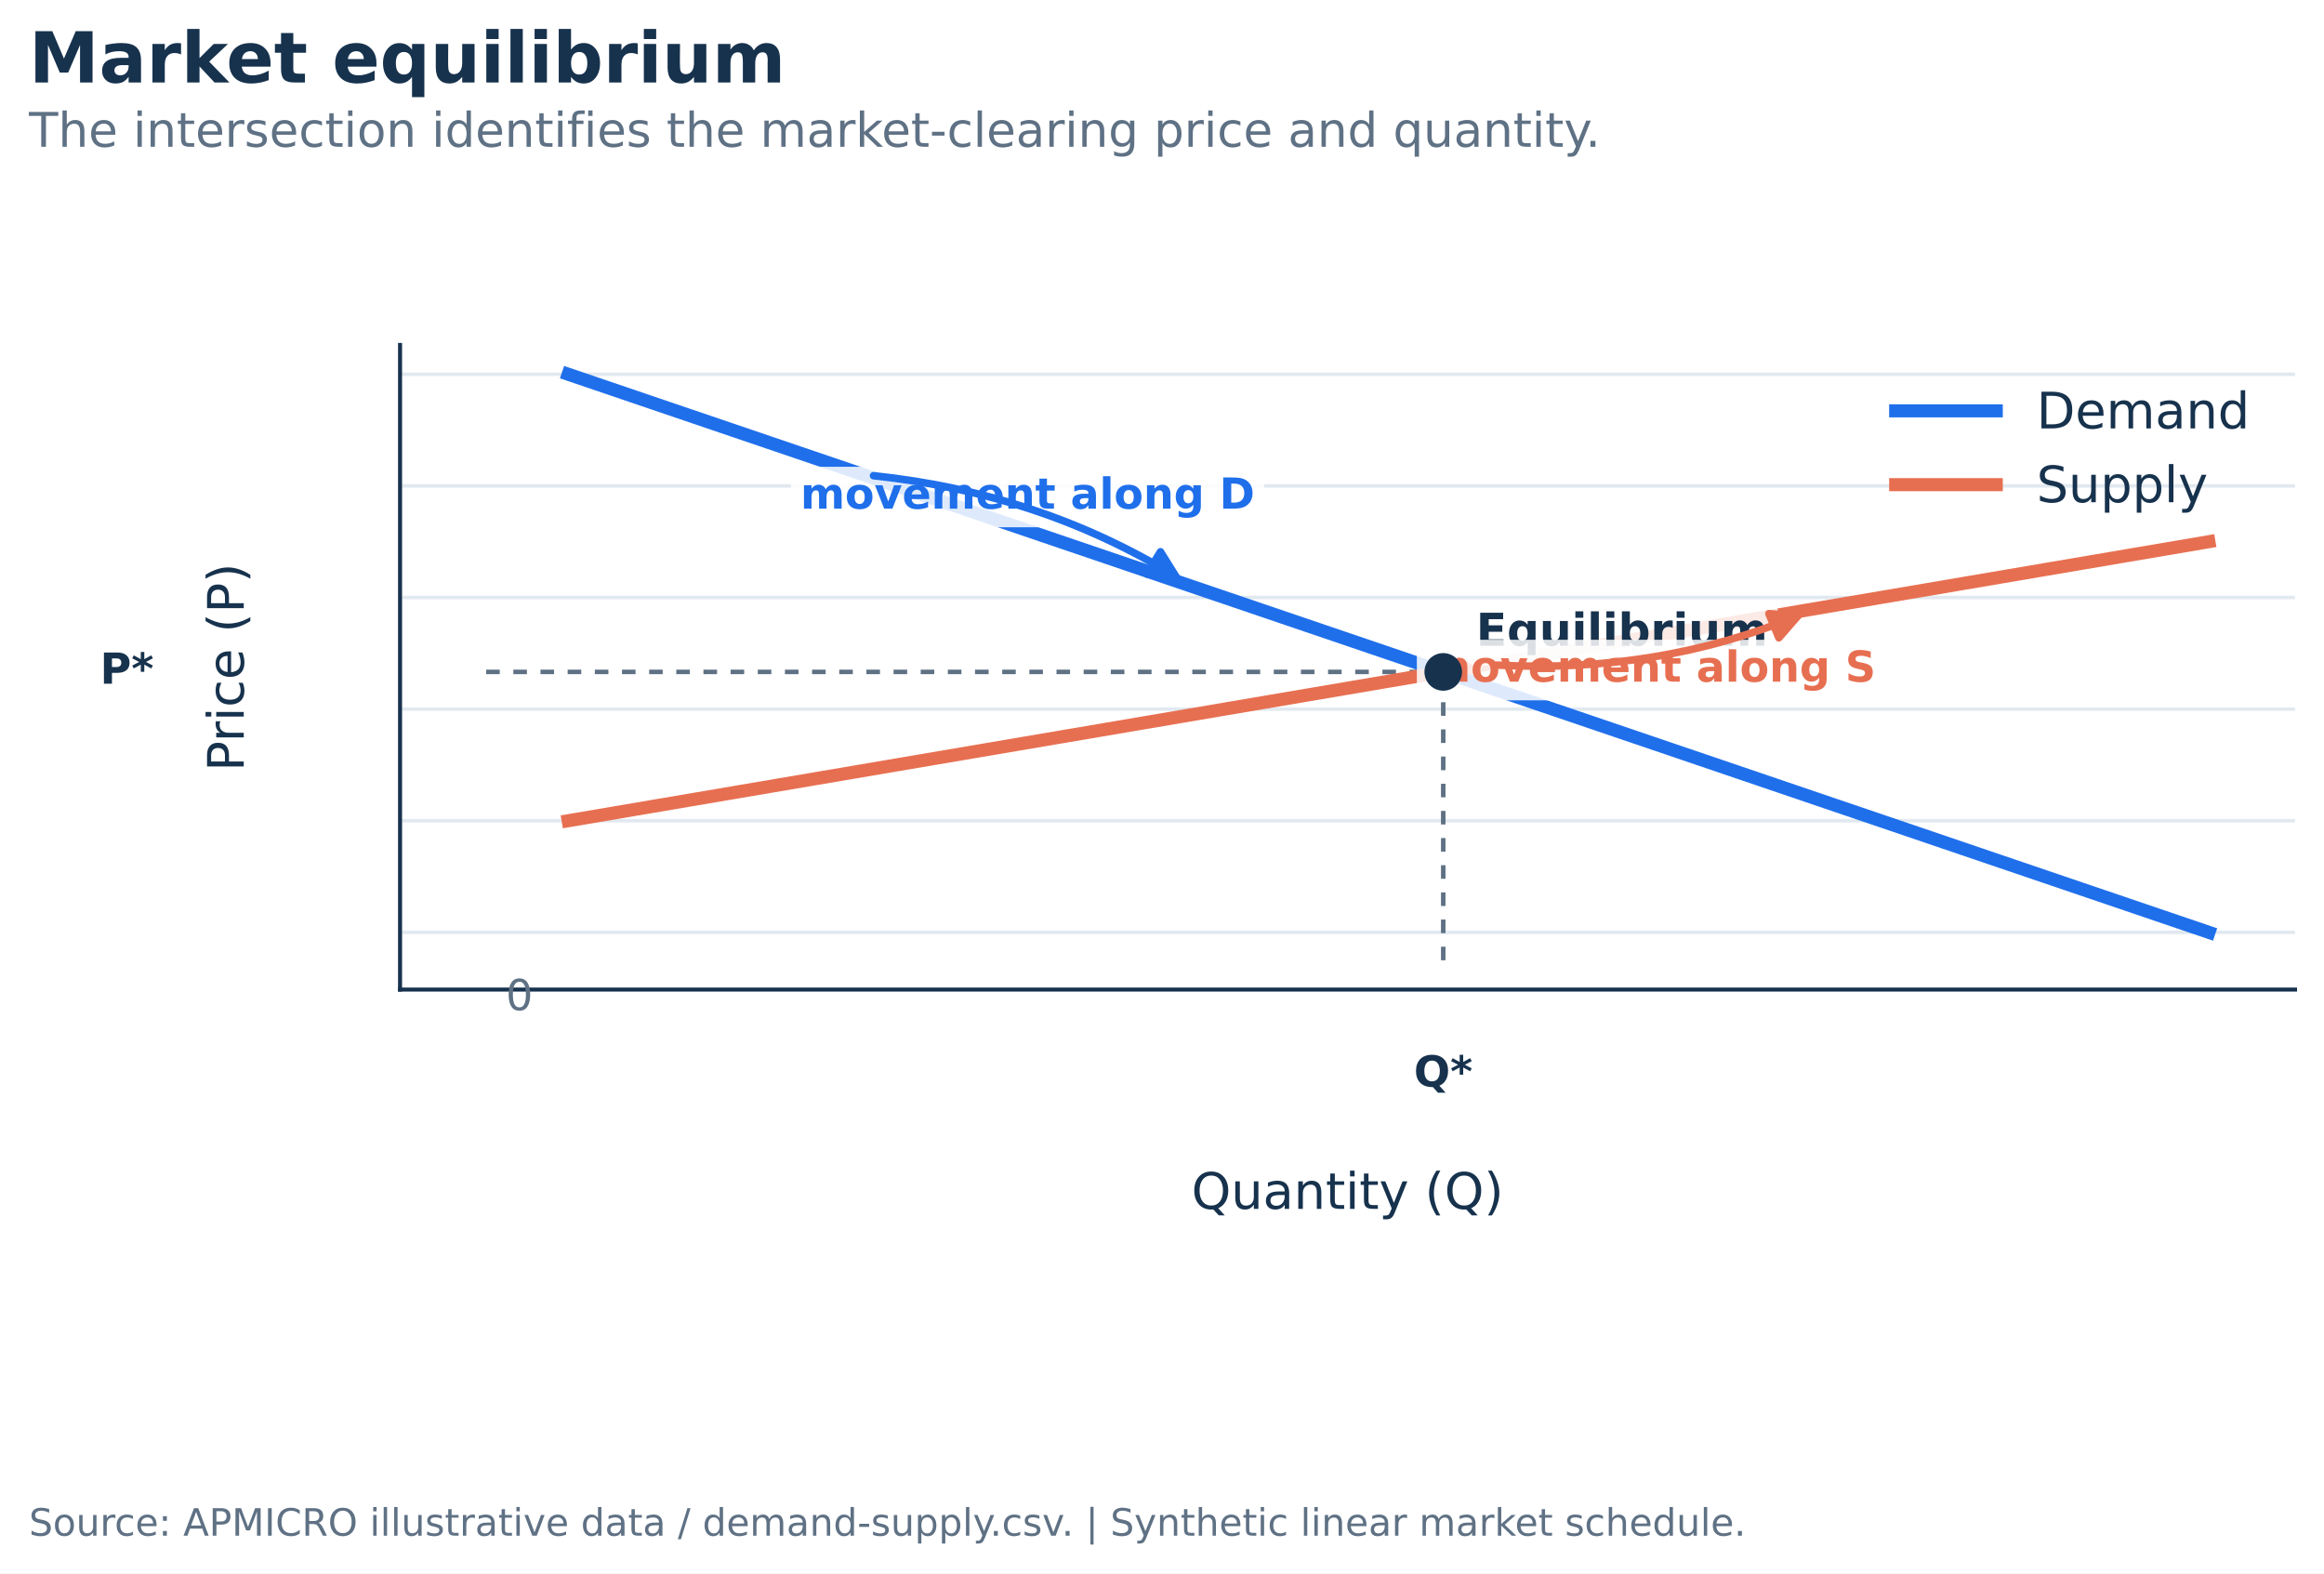
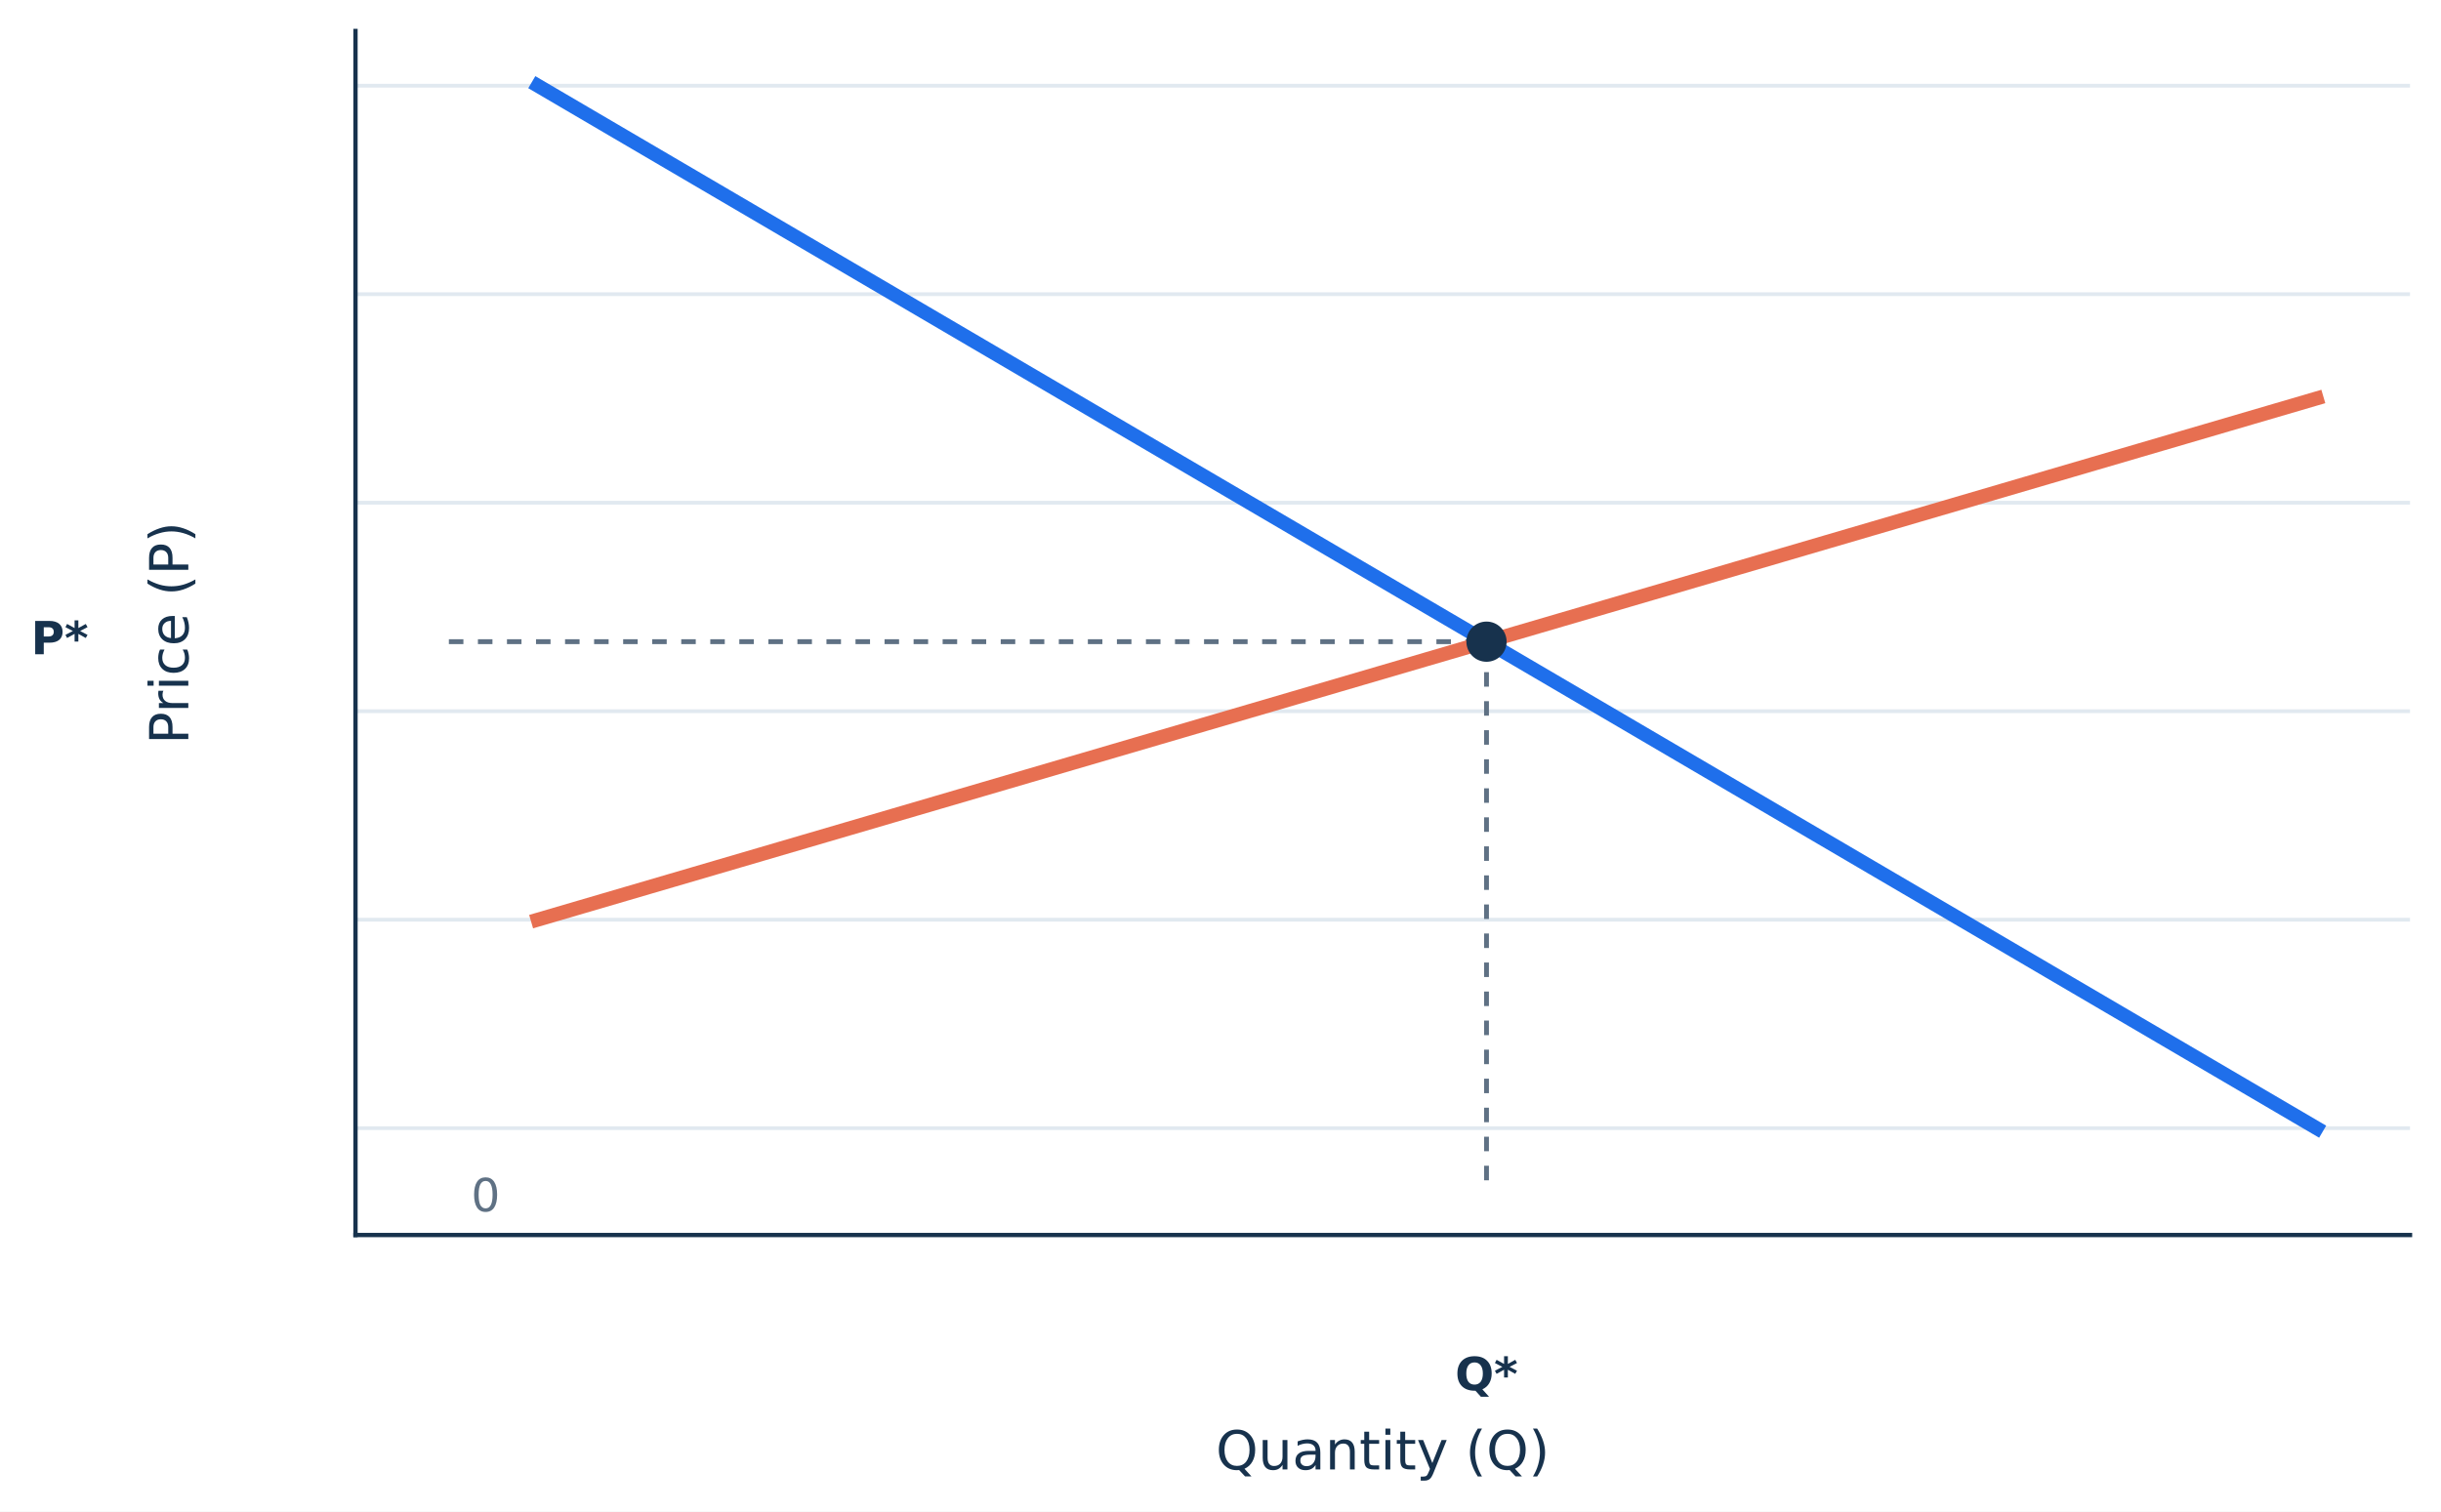
- <svg xmlns="http://www.w3.org/2000/svg" xmlns:xlink="http://www.w3.org/1999/xlink" width="462.096pt" height="312.84pt" viewBox="0 0 462.096 312.84" version="1.1">
+ <svg xmlns="http://www.w3.org/2000/svg" xmlns:xlink="http://www.w3.org/1999/xlink" width="453.829pt" height="281.118pt" viewBox="0 0 453.829 281.118" version="1.1">
  <defs>
    <style type="text/css">*{stroke-linejoin: round; stroke-linecap: butt}</style>
  </defs>
  <g id="figure_1">
    <g id="patch_1">
-       <path d="M 0 312.84 L 462.096 312.84 L 462.096 0 L 0 0 z " style="fill: #ffffff" />
+       <path d="M 0 281.118  L 453.829 281.118  L 453.829 0  L 0 0  z " style="fill: #ffffff" />
    </g>
    <g id="axes_1">
      <g id="patch_2">
-         <path d="M 79.544 196.74 L 456.336 196.74 L 456.336 68.58 L 79.544 68.58 z " style="fill: #ffffff" />
+         <path d="M 66.092 229.68  L 448.069 229.68  L 448.069 5.76  L 66.092 5.76  z " style="fill: #ffffff" />
      </g>
      <g id="matplotlib.axis_1">
        <g id="xtick_1">
          <g id="line2d_1" />
        </g>
        <g id="xtick_2">
          <g id="line2d_2" />
        </g>
        <g id="xtick_3">
          <g id="line2d_3" />
        </g>
        <g id="xtick_4">
          <g id="line2d_4" />
        </g>
        <g id="xtick_5">
          <g id="line2d_5" />
        </g>
        <g id="xtick_6">
          <g id="line2d_6" />
        </g>
        <g id="text_1">
-           <text style="font-size: 10px; font-family: 'DejaVu Sans'; text-anchor: middle; fill: #17324d" x="267.94" y="240.338" transform="rotate(-0 267.9399 240.3384)">Quantity (Q)</text>
+           <text style="font-size: 10px; font-family: 'DejaVu Sans'; text-anchor: middle; fill: #17324d" x="257.08" y="273.278" transform="rotate(-0 257.0805 273.2784)">Quantity (Q)</text>
        </g>
      </g>
      <g id="matplotlib.axis_2">
        <g id="ytick_1">
          <g id="line2d_7">
-             <path d="M 79.544 185.366 L 456.336 185.366 " clip-path="url(#pa7ca4eb91a)" style="fill: none; stroke: #d9e3ec; stroke-opacity: 0.8; stroke-width: 0.7; stroke-linecap: square" />
+             <path d="M 66.092 209.808  L 448.069 209.808  " clip-path="url(#pd76a4ab729)" style="fill: none; stroke: #d9e3ec; stroke-opacity: 0.8; stroke-width: 0.7; stroke-linecap: square" />
          </g>
          <g id="line2d_8" />
        </g>
        <g id="ytick_2">
          <g id="line2d_9">
-             <path d="M 79.544 163.174 L 456.336 163.174 " clip-path="url(#pa7ca4eb91a)" style="fill: none; stroke: #d9e3ec; stroke-opacity: 0.8; stroke-width: 0.7; stroke-linecap: square" />
+             <path d="M 66.092 171.034  L 448.069 171.034  " clip-path="url(#pd76a4ab729)" style="fill: none; stroke: #d9e3ec; stroke-opacity: 0.8; stroke-width: 0.7; stroke-linecap: square" />
          </g>
          <g id="line2d_10" />
        </g>
        <g id="ytick_3">
          <g id="line2d_11">
-             <path d="M 79.544 140.982 L 456.336 140.982 " clip-path="url(#pa7ca4eb91a)" style="fill: none; stroke: #d9e3ec; stroke-opacity: 0.8; stroke-width: 0.7; stroke-linecap: square" />
+             <path d="M 66.092 132.26  L 448.069 132.26  " clip-path="url(#pd76a4ab729)" style="fill: none; stroke: #d9e3ec; stroke-opacity: 0.8; stroke-width: 0.7; stroke-linecap: square" />
          </g>
          <g id="line2d_12" />
        </g>
        <g id="ytick_4">
          <g id="line2d_13">
-             <path d="M 79.544 118.79 L 456.336 118.79 " clip-path="url(#pa7ca4eb91a)" style="fill: none; stroke: #d9e3ec; stroke-opacity: 0.8; stroke-width: 0.7; stroke-linecap: square" />
+             <path d="M 66.092 93.486  L 448.069 93.486  " clip-path="url(#pd76a4ab729)" style="fill: none; stroke: #d9e3ec; stroke-opacity: 0.8; stroke-width: 0.7; stroke-linecap: square" />
          </g>
          <g id="line2d_14" />
        </g>
        <g id="ytick_5">
          <g id="line2d_15">
-             <path d="M 79.544 96.598 L 456.336 96.598 " clip-path="url(#pa7ca4eb91a)" style="fill: none; stroke: #d9e3ec; stroke-opacity: 0.8; stroke-width: 0.7; stroke-linecap: square" />
+             <path d="M 66.092 54.712  L 448.069 54.712  " clip-path="url(#pd76a4ab729)" style="fill: none; stroke: #d9e3ec; stroke-opacity: 0.8; stroke-width: 0.7; stroke-linecap: square" />
          </g>
          <g id="line2d_16" />
        </g>
        <g id="ytick_6">
          <g id="line2d_17">
-             <path d="M 79.544 74.405 L 456.336 74.405 " clip-path="url(#pa7ca4eb91a)" style="fill: none; stroke: #d9e3ec; stroke-opacity: 0.8; stroke-width: 0.7; stroke-linecap: square" />
+             <path d="M 66.092 15.938  L 448.069 15.938  " clip-path="url(#pd76a4ab729)" style="fill: none; stroke: #d9e3ec; stroke-opacity: 0.8; stroke-width: 0.7; stroke-linecap: square" />
          </g>
          <g id="line2d_18" />
        </g>
        <g id="text_2">
-           <text style="font-size: 10px; font-family: 'DejaVu Sans'; text-anchor: middle; fill: #17324d" x="48.464" y="132.66" transform="rotate(-90 48.46411 132.66)">Price (P)</text>
+           <text style="font-size: 10px; font-family: 'DejaVu Sans'; text-anchor: middle; fill: #17324d" x="35.013" y="117.72" transform="rotate(-90 35.01269 117.72)">Price (P)</text>
        </g>
      </g>
      <g id="line2d_19">
-         <path d="M 286.969 190.915 L 286.969 133.584 " clip-path="url(#pa7ca4eb91a)" style="fill: none; stroke-dasharray: 2.7,2.7; stroke-dashoffset: 0; stroke: #5f7184; stroke-width: 0.9" />
+         <path d="M 276.371 219.502  L 276.371 119.335  " clip-path="url(#pd76a4ab729)" style="fill: none; stroke-dasharray: 2.7,2.7; stroke-dashoffset: 0; stroke: #5f7184; stroke-width: 0.9" />
      </g>
      <g id="line2d_20">
-         <path d="M 96.671 133.584 L 286.969 133.584 " clip-path="url(#pa7ca4eb91a)" style="fill: none; stroke-dasharray: 2.7,2.7; stroke-dashoffset: 0; stroke: #5f7184; stroke-width: 0.9" />
+         <path d="M 83.455 119.335  L 276.371 119.335  " clip-path="url(#pd76a4ab729)" style="fill: none; stroke-dasharray: 2.7,2.7; stroke-dashoffset: 0; stroke: #5f7184; stroke-width: 0.9" />
      </g>
      <g id="line2d_21">
-         <path d="M 112.982 74.405 L 129.293 79.954 L 145.605 85.502 L 161.916 91.05 L 178.227 96.598 L 194.539 102.146 L 210.85 107.694 L 227.162 113.242 L 243.473 118.79 L 259.784 124.338 L 276.096 129.886 L 292.407 135.434 L 308.718 140.982 L 325.03 146.53 L 341.341 152.078 L 357.652 157.626 L 373.964 163.174 L 390.275 168.722 L 406.586 174.27 L 422.898 179.818 L 439.209 185.366 " clip-path="url(#pa7ca4eb91a)" style="fill: none; stroke: #1f6feb; stroke-width: 2.6; stroke-linecap: square" />
+         <path d="M 99.991 15.938  L 116.526 25.632  L 133.062 35.325  L 149.598 45.019  L 166.134 54.712  L 182.67 64.406  L 199.205 74.099  L 215.741 83.793  L 232.277 93.486  L 248.813 103.18  L 265.348 112.873  L 281.884 122.567  L 298.42 132.26  L 314.956 141.954  L 331.491 151.647  L 348.027 161.341  L 364.563 171.034  L 381.099 180.728  L 397.634 190.421  L 414.17 200.115  L 430.706 209.808  " clip-path="url(#pd76a4ab729)" style="fill: none; stroke: #1f6feb; stroke-width: 2.6; stroke-linecap: square" />
      </g>
      <g id="line2d_22">
-         <path d="M 112.982 163.174 L 129.293 160.4 L 145.605 157.626 L 161.916 154.852 L 178.227 152.078 L 194.539 149.304 L 210.85 146.53 L 227.162 143.756 L 243.473 140.982 L 259.784 138.208 L 276.096 135.434 L 292.407 132.66 L 308.718 129.886 L 325.03 127.112 L 341.341 124.338 L 357.652 121.564 L 373.964 118.79 L 390.275 116.016 L 406.586 113.242 L 422.898 110.468 L 439.209 107.694 " clip-path="url(#pa7ca4eb91a)" style="fill: none; stroke: #e76f51; stroke-width: 2.6; stroke-linecap: square" />
+         <path d="M 99.991 171.034  L 116.526 166.188  L 133.062 161.341  L 149.598 156.494  L 166.134 151.647  L 182.67 146.801  L 199.205 141.954  L 215.741 137.107  L 232.277 132.26  L 248.813 127.414  L 265.348 122.567  L 281.884 117.72  L 298.42 112.873  L 314.956 108.026  L 331.491 103.18  L 348.027 98.333  L 364.563 93.486  L 381.099 88.639  L 397.634 83.793  L 414.17 78.946  L 430.706 74.099  " clip-path="url(#pd76a4ab729)" style="fill: none; stroke: #e76f51; stroke-width: 2.6; stroke-linecap: square" />
      </g>
      <g id="patch_3">
-         <path d="M 79.544 196.74 L 79.544 68.58 " style="fill: none; stroke: #17324d; stroke-width: 0.8; stroke-linejoin: miter; stroke-linecap: square" />
+         <path d="M 66.092 229.68  L 66.092 5.76  " style="fill: none; stroke: #17324d; stroke-width: 0.8; stroke-linejoin: miter; stroke-linecap: square" />
      </g>
      <g id="patch_4">
-         <path d="M 79.544 196.74 L 456.336 196.74 " style="fill: none; stroke: #17324d; stroke-width: 0.8; stroke-linejoin: miter; stroke-linecap: square" />
+         <path d="M 66.092 229.68  L 448.069 229.68  " style="fill: none; stroke: #17324d; stroke-width: 0.8; stroke-linejoin: miter; stroke-linecap: square" />
      </g>
-       <g id="text_3">
-         <text style="font-weight: 700; font-size: 8.5px; font-family: 'DejaVu Sans'; text-anchor: middle; fill: #17324d" x="286.969" y="216.015" transform="rotate(-0 286.9687 216.0147)">Q*</text>
+       <g id="ap-marker">
+         <text style="font-weight: 700; font-size: 8.5px; font-family: 'DejaVu Sans'; text-anchor: middle; fill: #17324d" x="276.371" y="258.531" transform="rotate(-0 276.3711 258.5307)">Q*</text>
      </g>
-       <g id="text_4">
-         <text style="font-weight: 700; font-size: 8.5px; font-family: 'DejaVu Sans'; text-anchor: end; fill: #17324d" x="30.561" y="135.93" transform="rotate(-0 30.56081 135.9298)">P*</text>
+       <g id="ap-marker">
+         <text style="font-weight: 700; font-size: 8.5px; font-family: 'DejaVu Sans'; text-anchor: end; fill: #17324d" x="16.435" y="121.68" transform="rotate(-0 16.43547 121.6804)">P*</text>
      </g>
-       <g id="text_5">
-         <g id="patch_5">
-           <path d="M 293.493 132.235 L 351.497 132.235 Q 353.477 132.235 353.477 130.255 L 353.477 121.545 Q 353.477 119.565 351.497 119.565 L 293.493 119.565 Q 291.513 119.565 291.513 121.545 L 291.513 130.255 Q 291.513 132.235 293.493 132.235 z " style="fill: #ffffff; opacity: 0.85" />
-         </g>
-         <text style="font-weight: 700; font-size: 9px; font-family: 'DejaVu Sans'; text-anchor: start; fill: #17324d" x="293.493" y="128.384" transform="rotate(-0 293.4933 128.3838)">Equilibrium</text>
-       </g>
-       <g id="text_6">
-         <g id="patch_6">
-           <path d="M 159.156 104.833 L 249.495 104.833 Q 251.365 104.833 251.365 102.963 L 251.365 94.67 Q 251.365 92.8 249.495 92.8 L 159.156 92.8 Q 157.286 92.8 157.286 94.67 L 157.286 102.963 Q 157.286 104.833 159.156 104.833 z " style="fill: #ffffff; opacity: 0.85" />
-         </g>
-         <text style="font-weight: 700; font-size: 8.5px; font-family: 'DejaVu Sans'; text-anchor: middle; fill: #1f6feb" x="204.326" y="101.129" transform="rotate(-0 204.3256 101.1291)">movement along D</text>
-       </g>
-       <g id="text_7">
-         <g id="patch_7">
-           <path d="M 283.59 139.231 L 372.994 139.231 Q 374.864 139.231 374.864 137.361 L 374.864 129.068 Q 374.864 127.198 372.994 127.198 L 283.59 127.198 Q 281.72 127.198 281.72 129.068 L 281.72 137.361 Q 281.72 139.231 283.59 139.231 z " style="fill: #ffffff; opacity: 0.85" />
-         </g>
-         <text style="font-weight: 700; font-size: 8.5px; font-family: 'DejaVu Sans'; text-anchor: middle; fill: #e76f51" x="328.292" y="135.527" transform="rotate(-0 328.2919 135.5271)">movement along S</text>
-       </g>
-       <g id="text_8">
-         <text style="font-size: 8.5px; font-family: 'DejaVu Sans'; text-anchor: end; fill: #5f7184" x="105.982" y="200.825" transform="rotate(-0 105.9821 200.8252)">0</text>
+       <g id="ap-marker">
+         <text style="font-size: 8.5px; font-family: 'DejaVu Sans'; text-anchor: end; fill: #5f7184" x="92.991" y="225.267" transform="rotate(-0 92.9907 225.267)">0</text>
      </g>
      <g id="PathCollection_1">
        <defs>
-           <path id="m37f1e5b082" d="M 0 3.24 C 0.859 3.24 1.684 2.899 2.291 2.291 C 2.899 1.684 3.24 0.859 3.24 0 C 3.24 -0.859 2.899 -1.684 2.291 -2.291 C 1.684 -2.899 0.859 -3.24 0 -3.24 C -0.859 -3.24 -1.684 -2.899 -2.291 -2.291 C -2.899 -1.684 -3.24 -0.859 -3.24 0 C -3.24 0.859 -2.899 1.684 -2.291 2.291 C -1.684 2.899 -0.859 3.24 0 3.24 z " style="stroke: #17324d" />
+           <path id="me6ed02cc46" d="M 0 3.24  C 0.859 3.24 1.684 2.899 2.291 2.291  C 2.899 1.684 3.24 0.859 3.24 0  C 3.24 -0.859 2.899 -1.684 2.291 -2.291  C 1.684 -2.899 0.859 -3.24 0 -3.24  C -0.859 -3.24 -1.684 -2.899 -2.291 -2.291  C -2.899 -1.684 -3.24 -0.859 -3.24 0  C -3.24 0.859 -2.899 1.684 -2.291 2.291  C -1.684 2.899 -0.859 3.24 0 3.24  z " style="stroke: #17324d" />
        </defs>
-         <g clip-path="url(#pa7ca4eb91a)">
-           <use xlink:href="#m37f1e5b082" x="286.969" y="133.584" style="fill: #17324d; stroke: #17324d" />
+         <g clip-path="url(#pd76a4ab729)">
+           <use xlink:href="#me6ed02cc46" x="276.371" y="119.335" style="fill: #17324d; stroke: #17324d" />
        </g>
      </g>
-       <g id="legend_1">
-         <g id="line2d_23">
-           <path d="M 376.928 81.678 L 386.928 81.678 L 396.928 81.678 " style="fill: none; stroke: #1f6feb; stroke-width: 2.6; stroke-linecap: square" />
-         </g>
-         <g id="text_9">
-           <text style="font-size: 10px; font-family: 'DejaVu Sans'; text-anchor: start; fill: #17324d" x="404.928" y="85.178" transform="rotate(-0 404.9282 85.17844)">Demand</text>
-         </g>
-         <g id="line2d_24">
-           <path d="M 376.928 96.357 L 386.928 96.357 L 396.928 96.357 " style="fill: none; stroke: #e76f51; stroke-width: 2.6; stroke-linecap: square" />
-         </g>
-         <g id="text_10">
-           <text style="font-size: 10px; font-family: 'DejaVu Sans'; text-anchor: start; fill: #17324d" x="404.928" y="99.857" transform="rotate(-0 404.9282 99.85656)">Supply</text>
-         </g>
-       </g>
-       <g id="patch_8">
-         <path d="M 173.693 94.576 Q 206.841 98.075 233.82 114.635 " style="fill: none; stroke: #1f6feb; stroke-width: 1.5; stroke-linecap: round" />
-         <path d="M 230.748 109.699 L 233.82 114.635 L 228.028 114.131 z " style="fill: #1f6feb; stroke: #1f6feb; stroke-width: 1.5; stroke-linecap: round" />
-       </g>
-       <g id="patch_9">
-         <path d="M 297.669 132.226 Q 329.549 133.939 357.519 122.422 " style="fill: none; stroke: #e76f51; stroke-width: 1.5; stroke-linecap: round" />
-         <path d="M 351.721 121.997 L 357.519 122.422 L 353.701 126.806 z " style="fill: #e76f51; stroke: #e76f51; stroke-width: 1.5; stroke-linecap: round" />
-       </g>
-     </g>
-     <g id="text_11">
-       <text style="font-weight: 700; font-size: 14px; font-family: 'DejaVu Sans'; text-anchor: start; fill: #17324d" x="5.76" y="16.398" transform="rotate(-0 5.76 16.39781)">Market equilibrium</text>
-     </g>
-     <g id="text_12">
-       <text style="font-size: 9.5px; font-family: 'DejaVu Sans'; text-anchor: start; fill: #5f7184" x="5.76" y="29.179" transform="rotate(-0 5.76 29.17852)">The intersection identifies the market-clearing price and quantity.</text>
-     </g>
-     <g id="text_13">
-       <text style="font-size: 7.5px; font-family: 'DejaVu Sans'; text-anchor: start; fill: #5f7184" x="5.76" y="305.312" transform="rotate(-0 5.76 305.3116)">Source: APMICRO illustrative data / demand-supply.csv.  |  Synthetic linear market schedule.</text>
    </g>
  </g>
  <defs>
-     <clipPath id="pa7ca4eb91a">
-       <rect x="79.544" y="68.58" width="376.792" height="128.16" />
+     <clipPath id="pd76a4ab729">
+       <rect x="66.092" y="5.76" width="381.976" height="223.92" />
    </clipPath>
  </defs>
</svg>
